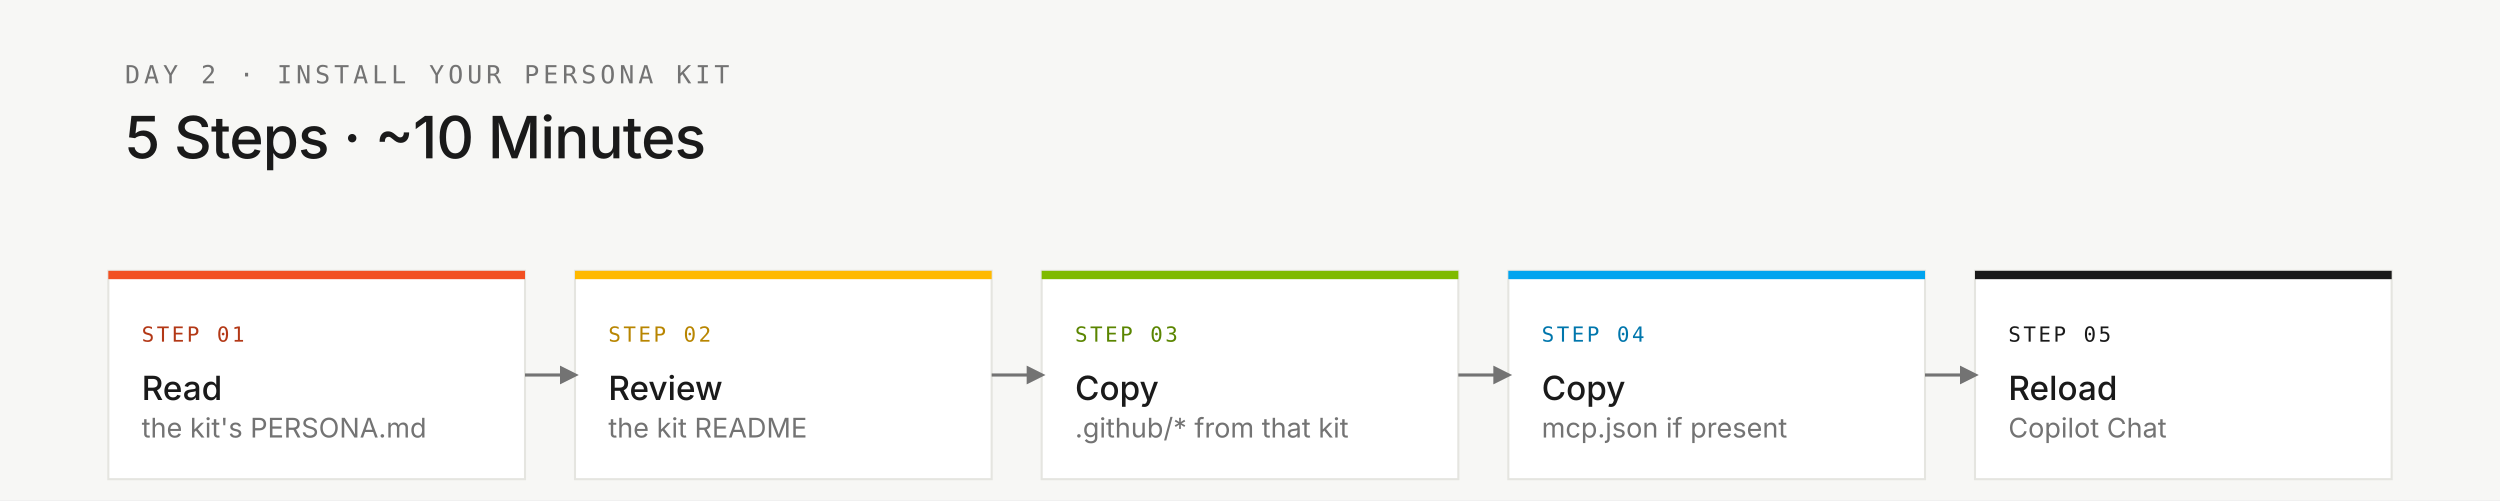
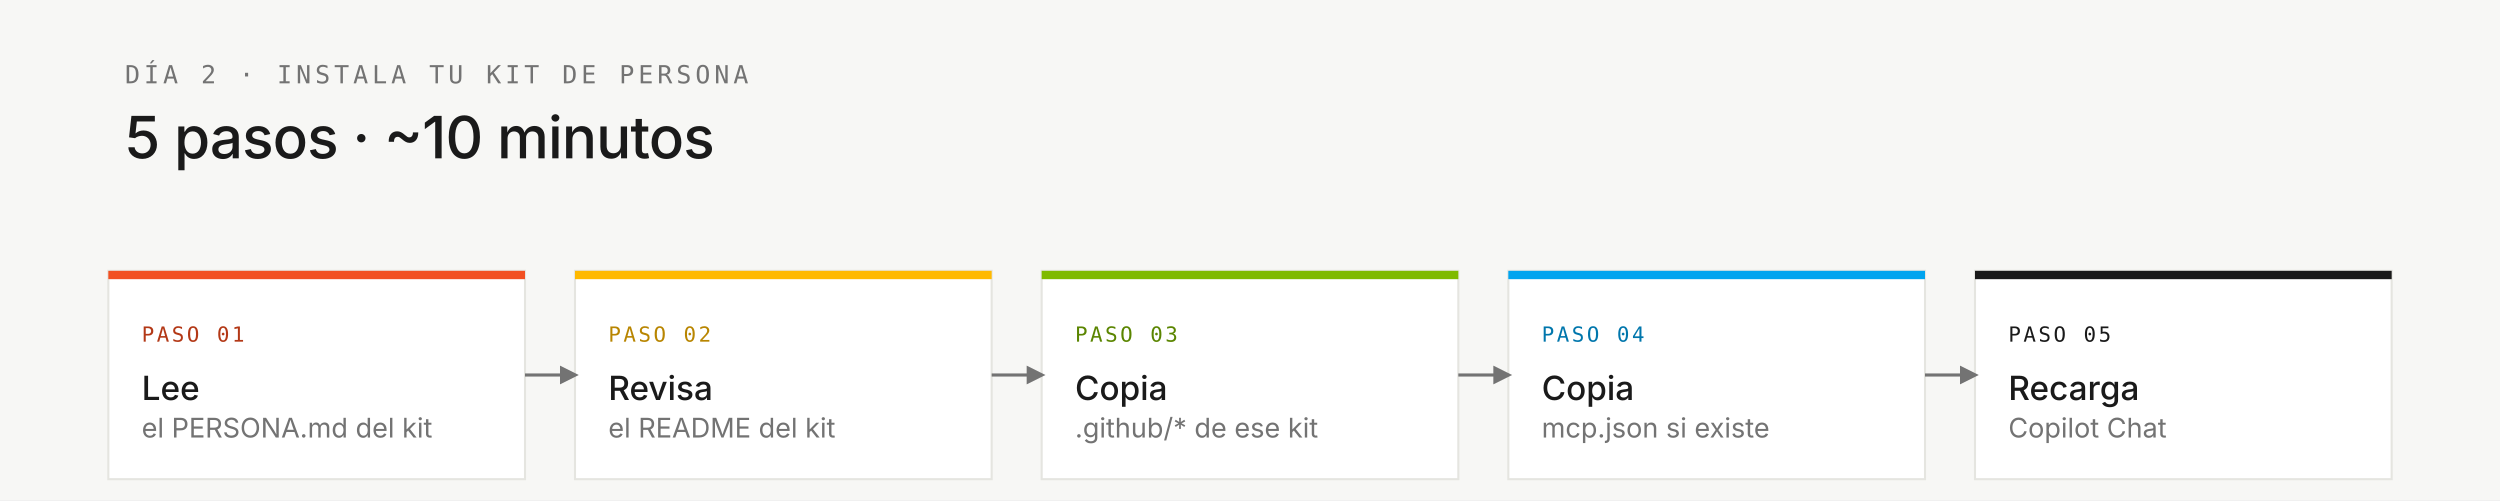
<svg xmlns="http://www.w3.org/2000/svg" viewBox="0 0 1200 240" font-family="Inter, system-ui, sans-serif">
  <rect width="1200" height="240" fill="#F7F7F5" />
-   <text x="60" y="40" fill="#737373" font-family="JetBrains Mono, monospace" font-size="12" font-weight="500" letter-spacing="1.9">DAY 2 · INSTALL YOUR PERSONA KIT</text>
-   <text x="60" y="76" fill="#1A1A1A" font-size="28" font-weight="500" letter-spacing="-0.4">5 Steps · ~10 Minutes</text>
+   <text x="60" y="40" fill="#737373" font-family="JetBrains Mono, monospace" font-size="12" font-weight="500" letter-spacing="1.9">DÍA 2 · INSTALA TU KIT DE PERSONA</text>
+   <text x="60" y="76" fill="#1A1A1A" font-size="28" font-weight="500" letter-spacing="-0.4">5 pasos · ~10 minutos</text>
  <g transform="translate(52, 130)">
    <rect width="200" height="100" fill="#FFFFFF" stroke="#E5E5E0" stroke-width="1" />
    <rect x="0" y="0" width="200" height="4" fill="#F25022" />
-     <text x="16" y="34" fill="#B33816" font-family="JetBrains Mono, monospace" font-size="10" font-weight="500" letter-spacing="1.2">STEP 01</text>
-     <text x="16" y="62" fill="#1A1A1A" font-size="16" font-weight="500">Read</text>
-     <text x="16" y="80" fill="#737373" font-size="13">the kit's PERSONA.md</text>
+     <text x="16" y="34" fill="#B33816" font-family="JetBrains Mono, monospace" font-size="10" font-weight="500" letter-spacing="1.2">PASO 01</text>
+     <text x="16" y="62" fill="#1A1A1A" font-size="16" font-weight="500">Lee</text>
+     <text x="16" y="80" fill="#737373" font-size="13">el PERSONA.md del kit</text>
  </g>
  <g transform="translate(276, 130)">
    <rect width="200" height="100" fill="#FFFFFF" stroke="#E5E5E0" stroke-width="1" />
    <rect x="0" y="0" width="200" height="4" fill="#FFB900" />
-     <text x="16" y="34" fill="#B88500" font-family="JetBrains Mono, monospace" font-size="10" font-weight="500" letter-spacing="1.2">STEP 02</text>
-     <text x="16" y="62" fill="#1A1A1A" font-size="16" font-weight="500">Review</text>
-     <text x="16" y="80" fill="#737373" font-size="13">the kit README</text>
+     <text x="16" y="34" fill="#B88500" font-family="JetBrains Mono, monospace" font-size="10" font-weight="500" letter-spacing="1.2">PASO 02</text>
+     <text x="16" y="62" fill="#1A1A1A" font-size="16" font-weight="500">Revisa</text>
+     <text x="16" y="80" fill="#737373" font-size="13">el README del kit</text>
  </g>
  <g transform="translate(500, 130)">
    <rect width="200" height="100" fill="#FFFFFF" stroke="#E5E5E0" stroke-width="1" />
    <rect x="0" y="0" width="200" height="4" fill="#7FBA00" />
-     <text x="16" y="34" fill="#5A8500" font-family="JetBrains Mono, monospace" font-size="10" font-weight="500" letter-spacing="1.2">STEP 03</text>
-     <text x="16" y="62" fill="#1A1A1A" font-size="16" font-weight="500">Copy</text>
-     <text x="16" y="80" fill="#737373" font-size="13">.github/* from that kit</text>
+     <text x="16" y="34" fill="#5A8500" font-family="JetBrains Mono, monospace" font-size="10" font-weight="500" letter-spacing="1.2">PASO 03</text>
+     <text x="16" y="62" fill="#1A1A1A" font-size="16" font-weight="500">Copia</text>
+     <text x="16" y="80" fill="#737373" font-size="13">.github/* de ese kit</text>
  </g>
  <g transform="translate(724, 130)">
    <rect width="200" height="100" fill="#FFFFFF" stroke="#E5E5E0" stroke-width="1" />
    <rect x="0" y="0" width="200" height="4" fill="#00A4EF" />
-     <text x="16" y="34" fill="#0076AC" font-family="JetBrains Mono, monospace" font-size="10" font-weight="500" letter-spacing="1.2">STEP 04</text>
-     <text x="16" y="62" fill="#1A1A1A" font-size="16" font-weight="500">Copy</text>
-     <text x="16" y="80" fill="#737373" font-size="13">mcp.json if present</text>
+     <text x="16" y="34" fill="#0076AC" font-family="JetBrains Mono, monospace" font-size="10" font-weight="500" letter-spacing="1.2">PASO 04</text>
+     <text x="16" y="62" fill="#1A1A1A" font-size="16" font-weight="500">Copia</text>
+     <text x="16" y="80" fill="#737373" font-size="13">mcp.json si existe</text>
  </g>
  <g transform="translate(948, 130)">
    <rect width="200" height="100" fill="#FFFFFF" stroke="#E5E5E0" stroke-width="1" />
    <rect x="0" y="0" width="200" height="4" fill="#1A1A1A" />
-     <text x="16" y="34" fill="#1A1A1A" font-family="JetBrains Mono, monospace" font-size="10" font-weight="500" letter-spacing="1.2">STEP 05</text>
-     <text x="16" y="62" fill="#1A1A1A" font-size="16" font-weight="500">Reload</text>
+     <text x="16" y="34" fill="#1A1A1A" font-family="JetBrains Mono, monospace" font-size="10" font-weight="500" letter-spacing="1.2">PASO 05</text>
+     <text x="16" y="62" fill="#1A1A1A" font-size="16" font-weight="500">Recarga</text>
    <text x="16" y="80" fill="#737373" font-size="13">Copilot Chat</text>
  </g>
  <g fill="none" stroke="#737373" stroke-width="1.5">
    <line x1="252" y1="180" x2="276" y2="180" marker-end="url(#a)" />
    <line x1="476" y1="180" x2="500" y2="180" marker-end="url(#a)" />
    <line x1="700" y1="180" x2="724" y2="180" marker-end="url(#a)" />
    <line x1="924" y1="180" x2="948" y2="180" marker-end="url(#a)" />
  </g>
  <defs>
    <marker id="a" viewBox="0 0 10 10" refX="8" refY="5" markerWidth="6" markerHeight="6" orient="auto">
      <path d="M0,0 L10,5 L0,10 z" fill="#737373" />
    </marker>
  </defs>
</svg>
